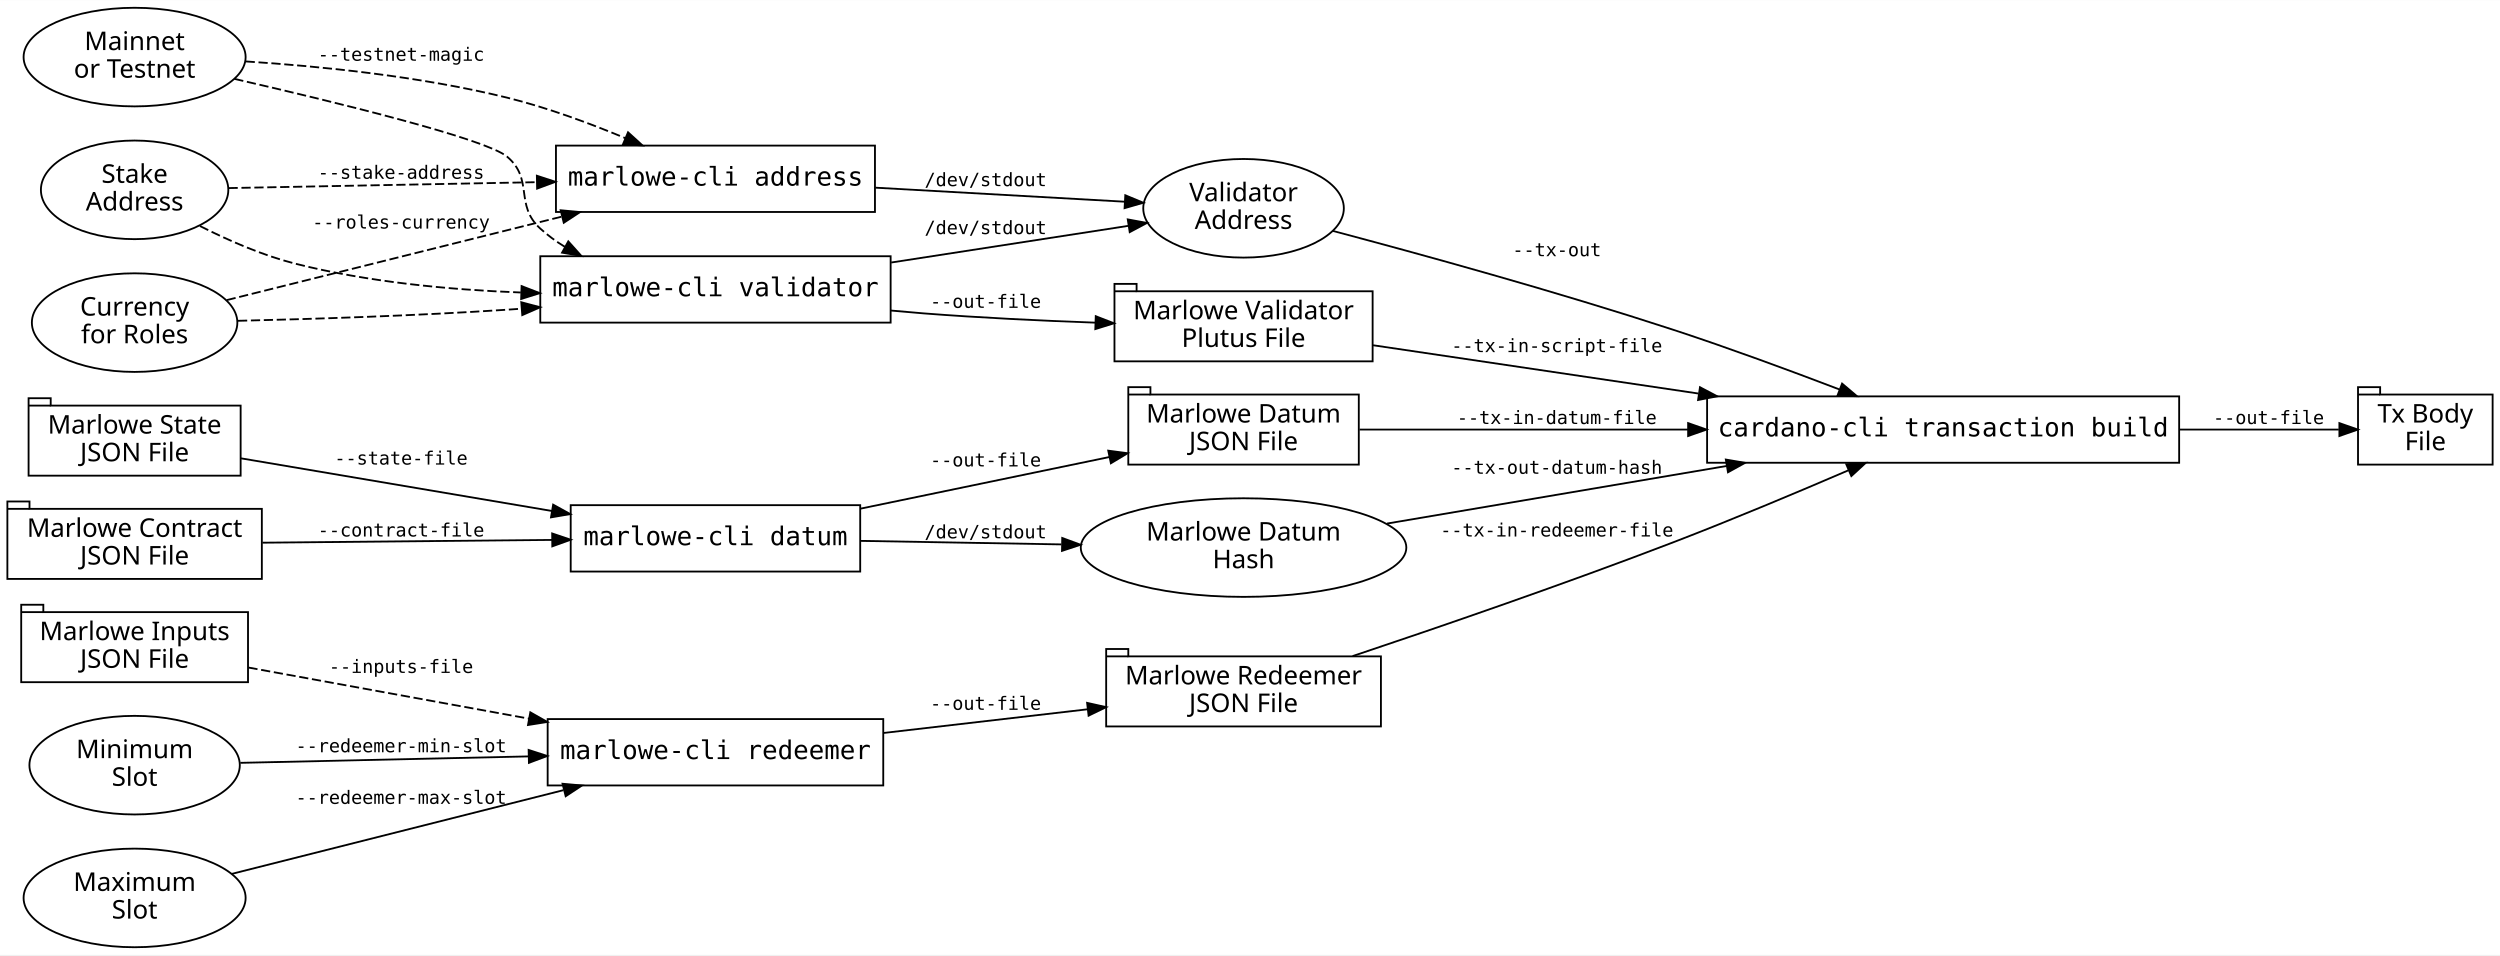
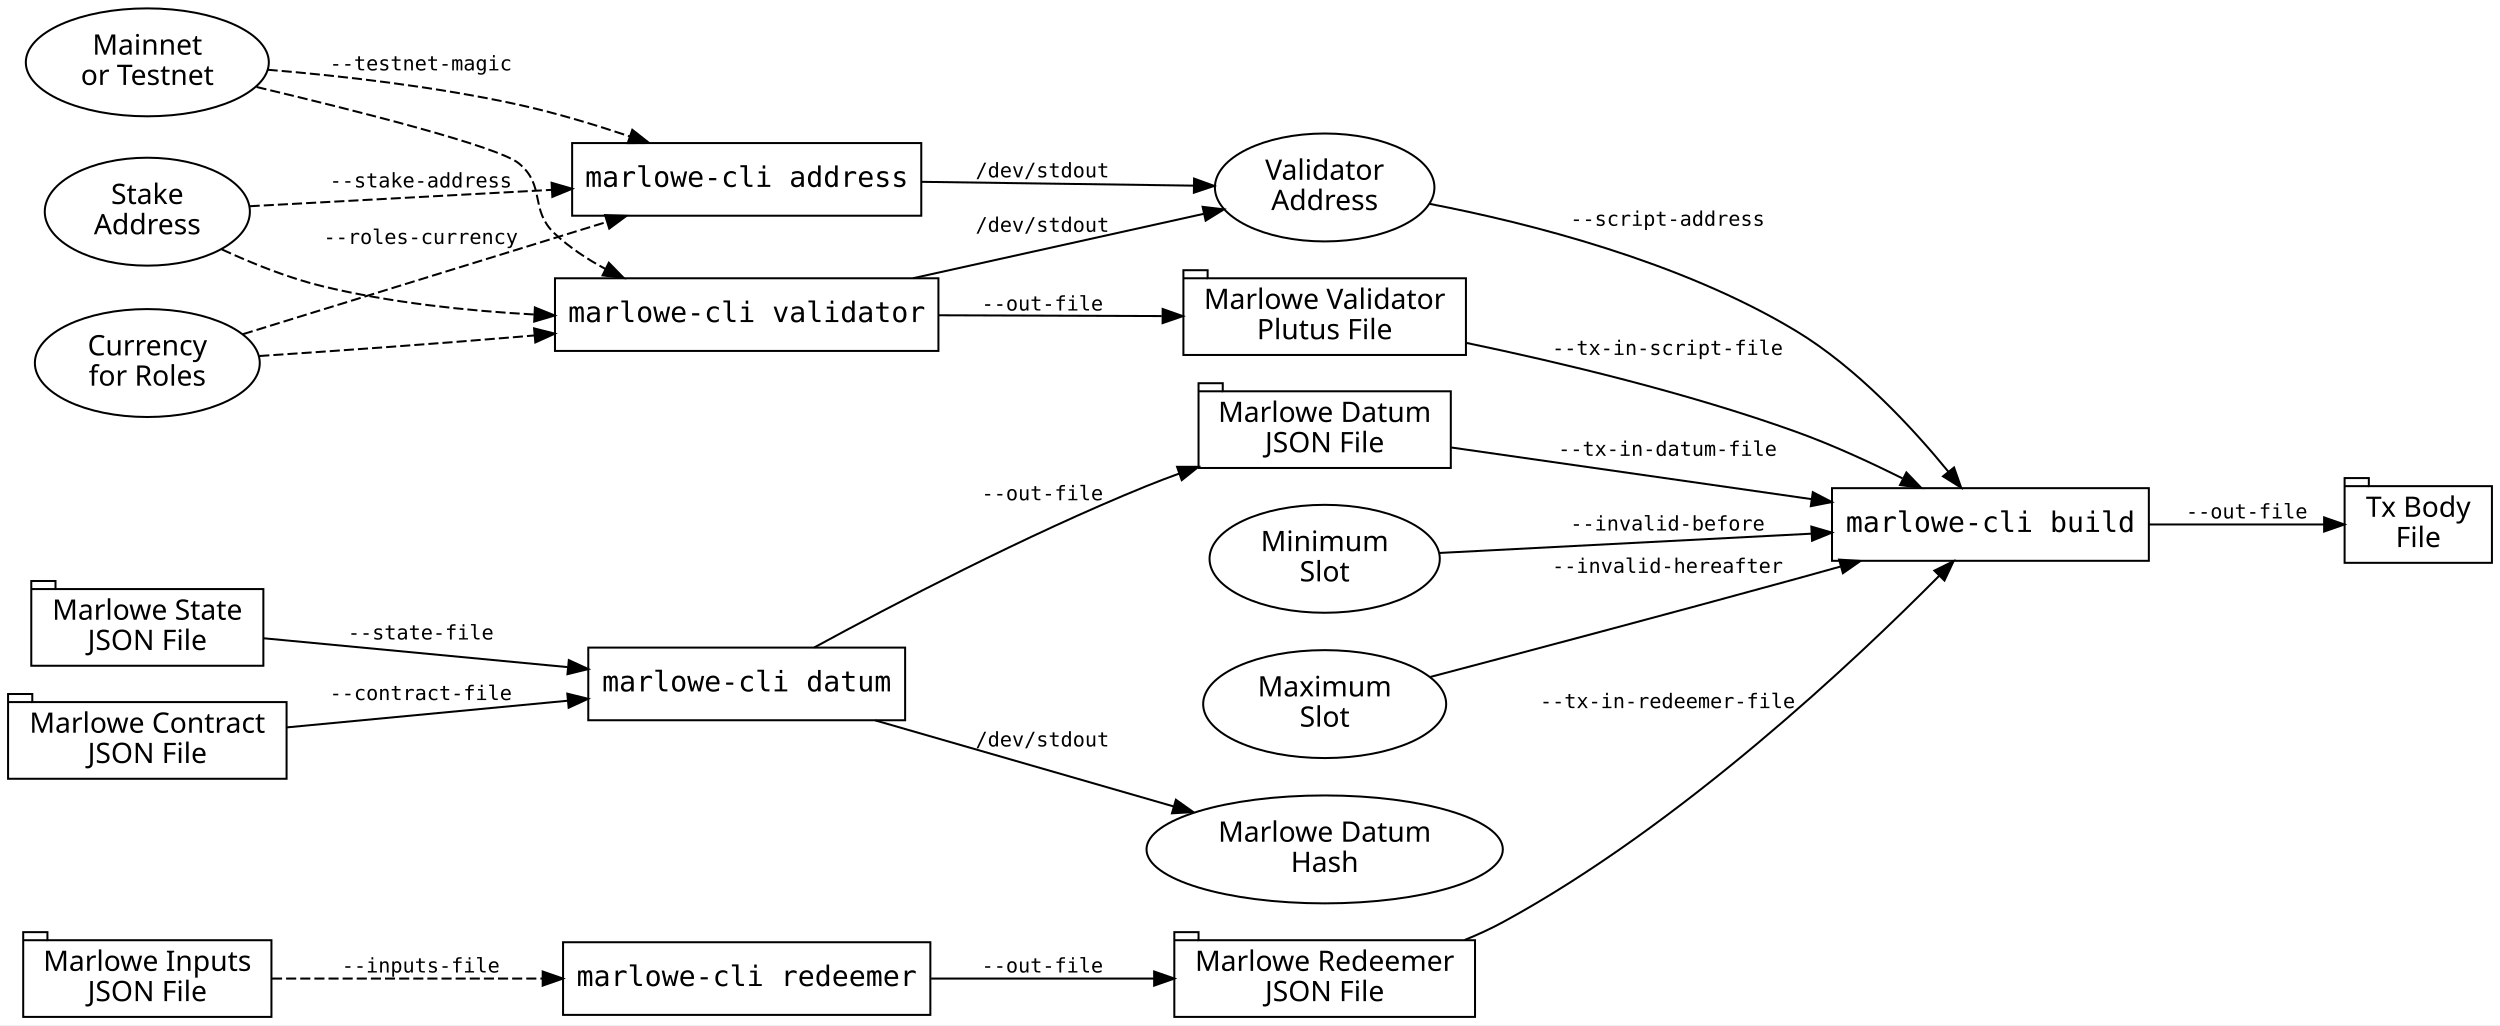
- <svg xmlns="http://www.w3.org/2000/svg" width="1356pt" height="518pt" viewBox="0.00 0.00 1355.78 517.74">
-   <g id="graph0" class="graph" transform="scale(1 1) rotate(0) translate(4 513.74)">
-     <polygon fill="white" stroke="transparent" points="-4,4 -4,-513.74 1351.78,-513.74 1351.78,4 -4,4" />
+ <svg xmlns="http://www.w3.org/2000/svg" width="1239pt" height="508pt" viewBox="0.00 0.00 1238.78 507.87">
+   <g id="graph0" class="graph" transform="scale(1 1) rotate(0) translate(4 503.87)">
+     <polygon fill="white" stroke="transparent" points="-4,4 -4,-503.87 1234.78,-503.87 1234.78,4 -4,4" />
    <g id="node1" class="node">
-       <ellipse fill="none" stroke="black" cx="69" cy="-482.87" rx="60.21" ry="26.74" />
-       <text text-anchor="middle" x="69" y="-486.67" font-family="Times-Roman" font-size="14.00">Mainnet</text>
-       <text text-anchor="middle" x="69" y="-471.67" font-family="Times-Roman" font-size="14.00">or Testnet</text>
+       <ellipse fill="none" stroke="black" cx="69" cy="-473" rx="60.21" ry="26.74" />
+       <text text-anchor="middle" x="69" y="-476.8" font-family="Times-Roman" font-size="14.00">Mainnet</text>
+       <text text-anchor="middle" x="69" y="-461.8" font-family="Times-Roman" font-size="14.00">or Testnet</text>
    </g>
    <g id="node4" class="node">
-       <polygon fill="none" stroke="black" points="470.5,-434.87 297.5,-434.87 297.5,-398.87 470.5,-398.87 470.5,-434.87" />
-       <text text-anchor="middle" x="384" y="-413.17" font-family="monospace" font-size="14.00">marlowe-cli address</text>
+       <polygon fill="none" stroke="black" points="452.5,-433 279.5,-433 279.5,-397 452.5,-397 452.5,-433" />
+       <text text-anchor="middle" x="366" y="-411.3" font-family="monospace" font-size="14.00">marlowe-cli address</text>
    </g>
    <g id="edge1" class="edge">
-       <path fill="none" stroke="black" stroke-dasharray="5,2" d="M129.21,-480.52C169.63,-477.91 224.13,-472.42 271,-460.87 292.62,-455.54 315.64,-447.03 335.16,-438.9" />
-       <polygon fill="black" stroke="black" points="336.6,-442.09 344.44,-434.96 333.87,-435.65 336.6,-442.09" />
-       <text text-anchor="middle" x="213.5" y="-480.87" font-family="monospace" font-size="10.00">--testnet-magic</text>
+       <path fill="none" stroke="black" stroke-dasharray="5,2" d="M128.61,-469.34C164.77,-466.33 211.93,-461.04 253,-452 271.22,-447.99 290.67,-442.14 308.15,-436.28" />
+       <polygon fill="black" stroke="black" points="309.31,-439.58 317.64,-433.03 307.04,-432.96 309.31,-439.58" />
+       <text text-anchor="middle" x="204.5" y="-469" font-family="monospace" font-size="10.00">--testnet-magic</text>
    </g>
    <g id="node6" class="node">
-       <polygon fill="none" stroke="black" points="479,-374.87 289,-374.87 289,-338.87 479,-338.87 479,-374.87" />
-       <text text-anchor="middle" x="384" y="-353.17" font-family="monospace" font-size="14.00">marlowe-cli validator</text>
+       <polygon fill="none" stroke="black" points="461,-366 271,-366 271,-330 461,-330 461,-366" />
+       <text text-anchor="middle" x="366" y="-344.3" font-family="monospace" font-size="14.00">marlowe-cli validator</text>
    </g>
    <g id="edge5" class="edge">
-       <path fill="none" stroke="black" stroke-dasharray="5,2" d="M123.06,-471.07C178.67,-458.31 259.55,-438.52 271,-428.87 285.6,-416.57 274.88,-402.71 289,-389.87 293.08,-386.16 297.6,-382.86 302.39,-379.93" />
-       <polygon fill="black" stroke="black" points="304.19,-382.94 311.26,-375.05 300.81,-376.81 304.19,-382.94" />
+       <path fill="none" stroke="black" stroke-dasharray="5,2" d="M123.11,-460.79C173.41,-448.86 242.73,-431.32 253,-423 266.59,-411.98 258.19,-399.91 271,-388 278.31,-381.21 286.94,-375.47 295.96,-370.65" />
+       <polygon fill="black" stroke="black" points="297.68,-373.7 305.09,-366.13 294.57,-367.43 297.68,-373.7" />
    </g>
    <g id="node2" class="node">
-       <ellipse fill="none" stroke="black" cx="69" cy="-410.87" rx="50.82" ry="26.74" />
-       <text text-anchor="middle" x="69" y="-414.67" font-family="Times-Roman" font-size="14.00">Stake</text>
-       <text text-anchor="middle" x="69" y="-399.67" font-family="Times-Roman" font-size="14.00">Address</text>
+       <ellipse fill="none" stroke="black" cx="69" cy="-399" rx="50.82" ry="26.74" />
+       <text text-anchor="middle" x="69" y="-402.8" font-family="Times-Roman" font-size="14.00">Stake</text>
+       <text text-anchor="middle" x="69" y="-387.8" font-family="Times-Roman" font-size="14.00">Address</text>
    </g>
    <g id="edge2" class="edge">
-       <path fill="none" stroke="black" stroke-dasharray="5,2" d="M119.94,-411.83C164.79,-412.69 231.86,-413.97 287.06,-415.03" />
-       <polygon fill="black" stroke="black" points="287.15,-418.53 297.22,-415.23 287.28,-411.53 287.15,-418.53" />
-       <text text-anchor="middle" x="213.5" y="-416.87" font-family="monospace" font-size="10.00">--stake-address</text>
+       <path fill="none" stroke="black" stroke-dasharray="5,2" d="M119.71,-401.7C160.5,-403.91 219.44,-407.11 269.32,-409.81" />
+       <polygon fill="black" stroke="black" points="269.32,-413.32 279.49,-410.36 269.7,-406.33 269.32,-413.32" />
+       <text text-anchor="middle" x="204.5" y="-411" font-family="monospace" font-size="10.00">--stake-address</text>
    </g>
    <g id="edge6" class="edge">
-       <path fill="none" stroke="black" stroke-dasharray="5,2" d="M104.46,-391.24C119.76,-383.48 138.28,-375.37 156,-370.87 195.26,-360.91 239.51,-356.68 278.44,-355.2" />
-       <polygon fill="black" stroke="black" points="278.86,-358.68 288.74,-354.86 278.63,-351.69 278.86,-358.68" />
+       <path fill="none" stroke="black" stroke-dasharray="5,2" d="M105.89,-380.32C120.96,-373.34 138.93,-366.11 156,-362 189.48,-353.93 226.79,-349.91 260.52,-348.06" />
+       <polygon fill="black" stroke="black" points="261.04,-351.53 270.86,-347.55 260.7,-344.54 261.04,-351.53" />
    </g>
    <g id="node3" class="node">
-       <ellipse fill="none" stroke="black" cx="69" cy="-338.87" rx="55.72" ry="26.74" />
-       <text text-anchor="middle" x="69" y="-342.67" font-family="Times-Roman" font-size="14.00">Currency</text>
-       <text text-anchor="middle" x="69" y="-327.67" font-family="Times-Roman" font-size="14.00">for Roles</text>
+       <ellipse fill="none" stroke="black" cx="69" cy="-324" rx="55.72" ry="26.74" />
+       <text text-anchor="middle" x="69" y="-327.8" font-family="Times-Roman" font-size="14.00">Currency</text>
+       <text text-anchor="middle" x="69" y="-312.8" font-family="Times-Roman" font-size="14.00">for Roles</text>
    </g>
    <g id="edge3" class="edge">
-       <path fill="none" stroke="black" stroke-dasharray="5,2" d="M118.91,-351.06C167.5,-363.17 242.93,-381.96 300.75,-396.37" />
-       <polygon fill="black" stroke="black" points="300.05,-399.81 310.6,-398.83 301.74,-393.01 300.05,-399.81" />
-       <text text-anchor="middle" x="213.5" y="-389.87" font-family="monospace" font-size="10.00">--roles-currency</text>
+       <path fill="none" stroke="black" stroke-dasharray="5,2" d="M116.42,-338.32C164.86,-353.26 241.34,-376.85 296.68,-393.93" />
+       <polygon fill="black" stroke="black" points="295.82,-397.32 306.41,-396.93 297.89,-390.63 295.82,-397.32" />
+       <text text-anchor="middle" x="204.5" y="-383" font-family="monospace" font-size="10.00">--roles-currency</text>
    </g>
    <g id="edge7" class="edge">
-       <path fill="none" stroke="black" stroke-dasharray="5,2" d="M125.07,-339.85C165.49,-340.8 221.7,-342.59 271,-345.87 273.56,-346.04 276.15,-346.22 278.76,-346.41" />
-       <polygon fill="black" stroke="black" points="278.69,-349.92 288.93,-347.2 279.23,-342.94 278.69,-349.92" />
+       <path fill="none" stroke="black" stroke-dasharray="5,2" d="M124.48,-327.48C160.89,-329.91 209.84,-333.35 253,-337 255.56,-337.22 258.14,-337.44 260.75,-337.67" />
+       <polygon fill="black" stroke="black" points="260.64,-341.17 270.91,-338.57 261.26,-334.2 260.64,-341.17" />
    </g>
    <g id="node5" class="node">
-       <ellipse fill="none" stroke="black" cx="670.39" cy="-400.87" rx="54.39" ry="26.74" />
-       <text text-anchor="middle" x="670.39" y="-404.67" font-family="Times-Roman" font-size="14.00">Validator</text>
-       <text text-anchor="middle" x="670.39" y="-389.67" font-family="Times-Roman" font-size="14.00">Address</text>
+       <ellipse fill="none" stroke="black" cx="652.39" cy="-411" rx="54.39" ry="26.74" />
+       <text text-anchor="middle" x="652.39" y="-414.8" font-family="Times-Roman" font-size="14.00">Validator</text>
+       <text text-anchor="middle" x="652.39" y="-399.8" font-family="Times-Roman" font-size="14.00">Address</text>
    </g>
    <g id="edge4" class="edge">
-       <path fill="none" stroke="black" d="M470.71,-412.05C514.19,-409.6 566.09,-406.68 605.93,-404.44" />
-       <polygon fill="black" stroke="black" points="606.26,-407.93 616.05,-403.87 605.87,-400.94 606.26,-407.93" />
-       <text text-anchor="middle" x="530.5" y="-412.87" font-family="monospace" font-size="10.00">/dev/stdout</text>
+       <path fill="none" stroke="black" d="M452.71,-413.79C496.04,-413.18 547.73,-412.46 587.52,-411.9" />
+       <polygon fill="black" stroke="black" points="587.68,-415.4 597.63,-411.76 587.58,-408.4 587.68,-415.4" />
+       <text text-anchor="middle" x="512.5" y="-416" font-family="monospace" font-size="10.00">/dev/stdout</text>
    </g>
    <g id="node18" class="node">
-       <polygon fill="none" stroke="black" points="1177.78,-298.87 921.78,-298.87 921.78,-262.87 1177.78,-262.87 1177.78,-298.87" />
-       <text text-anchor="middle" x="1049.78" y="-277.17" font-family="monospace" font-size="14.00">cardano-cli transaction build</text>
+       <polygon fill="none" stroke="black" points="1060.78,-262 903.78,-262 903.78,-226 1060.78,-226 1060.78,-262" />
+       <text text-anchor="middle" x="982.28" y="-240.3" font-family="monospace" font-size="14.00">marlowe-cli build</text>
+     </g>
+     <g id="edge16" class="edge">
+       <path fill="none" stroke="black" d="M704.38,-402.87C753.54,-393.38 828.68,-374.4 885.78,-340 916.13,-321.71 943.85,-291.67 961.51,-270.07" />
+       <polygon fill="black" stroke="black" points="964.26,-272.24 967.77,-262.24 958.79,-267.86 964.26,-272.24" />
+       <text text-anchor="middle" x="822.28" y="-392" font-family="monospace" font-size="10.00">--script-address</text>
+     </g>
+     <g id="edge8" class="edge">
+       <path fill="none" stroke="black" d="M448.49,-366.05C494.44,-376.23 550.79,-388.71 592.44,-397.94" />
+       <polygon fill="black" stroke="black" points="591.91,-401.41 602.43,-400.15 593.42,-394.57 591.91,-401.41" />
+       <text text-anchor="middle" x="512.5" y="-389" font-family="monospace" font-size="10.00">/dev/stdout</text>
+     </g>
+     <g id="node7" class="node">
+       <polygon fill="none" stroke="black" points="722.39,-366 594.39,-366 594.39,-370 582.39,-370 582.39,-328 722.39,-328 722.39,-366" />
+       <polyline fill="none" stroke="black" points="582.39,-366 594.39,-366 " />
+       <text text-anchor="middle" x="652.39" y="-350.8" font-family="Times-Roman" font-size="14.00">Marlowe Validator</text>
+       <text text-anchor="middle" x="652.39" y="-335.8" font-family="Times-Roman" font-size="14.00">Plutus File</text>
+     </g>
+     <g id="edge9" class="edge">
+       <path fill="none" stroke="black" d="M461.3,-347.67C497.05,-347.54 537.38,-347.4 571.66,-347.28" />
+       <polygon fill="black" stroke="black" points="572.11,-350.78 582.09,-347.24 572.08,-343.78 572.11,-350.78" />
+       <text text-anchor="middle" x="512.5" y="-350" font-family="monospace" font-size="10.00">--out-file</text>
+     </g>
+     <g id="edge17" class="edge">
+       <path fill="none" stroke="black" d="M722.63,-333.97C769.43,-324.2 832.21,-309.23 885.78,-290 903.59,-283.61 922.49,-274.93 938.75,-266.83" />
+       <polygon fill="black" stroke="black" points="940.64,-269.79 947.98,-262.15 937.48,-263.55 940.64,-269.79" />
+       <text text-anchor="middle" x="822.28" y="-328" font-family="monospace" font-size="10.00">--tx-in-script-file</text>
+     </g>
+     <g id="node8" class="node">
+       <polygon fill="none" stroke="black" points="138,-156 12,-156 12,-160 0,-160 0,-118 138,-118 138,-156" />
+       <polyline fill="none" stroke="black" points="0,-156 12,-156 " />
+       <text text-anchor="middle" x="69" y="-140.8" font-family="Times-Roman" font-size="14.00">Marlowe Contract</text>
+       <text text-anchor="middle" x="69" y="-125.8" font-family="Times-Roman" font-size="14.00">JSON File</text>
+     </g>
+     <g id="node10" class="node">
+       <polygon fill="none" stroke="black" points="444.5,-183 287.5,-183 287.5,-147 444.5,-147 444.5,-183" />
+       <text text-anchor="middle" x="366" y="-161.3" font-family="monospace" font-size="14.00">marlowe-cli datum</text>
+     </g>
+     <g id="edge10" class="edge">
+       <path fill="none" stroke="black" d="M138.05,-143.46C179.41,-147.38 232.65,-152.44 277.17,-156.66" />
+       <polygon fill="black" stroke="black" points="277.11,-160.17 287.4,-157.63 277.78,-153.21 277.11,-160.17" />
+       <text text-anchor="middle" x="204.5" y="-157" font-family="monospace" font-size="10.00">--contract-file</text>
+     </g>
+     <g id="node9" class="node">
+       <polygon fill="none" stroke="black" points="126.5,-212 23.5,-212 23.5,-216 11.5,-216 11.5,-174 126.5,-174 126.5,-212" />
+       <polyline fill="none" stroke="black" points="11.5,-212 23.5,-212 " />
+       <text text-anchor="middle" x="69" y="-196.8" font-family="Times-Roman" font-size="14.00">Marlowe State</text>
+       <text text-anchor="middle" x="69" y="-181.8" font-family="Times-Roman" font-size="14.00">JSON File</text>
+     </g>
+     <g id="edge11" class="edge">
+       <path fill="none" stroke="black" d="M126.53,-187.63C169.17,-183.59 228.45,-177.96 277.24,-173.33" />
+       <polygon fill="black" stroke="black" points="277.86,-176.79 287.48,-172.36 277.19,-169.82 277.86,-176.79" />
+       <text text-anchor="middle" x="204.5" y="-187" font-family="monospace" font-size="10.00">--state-file</text>
+     </g>
+     <g id="node11" class="node">
+       <polygon fill="none" stroke="black" points="714.89,-310 601.89,-310 601.89,-314 589.89,-314 589.89,-272 714.89,-272 714.89,-310" />
+       <polyline fill="none" stroke="black" points="589.89,-310 601.89,-310 " />
+       <text text-anchor="middle" x="652.39" y="-294.8" font-family="Times-Roman" font-size="14.00">Marlowe Datum</text>
+       <text text-anchor="middle" x="652.39" y="-279.8" font-family="Times-Roman" font-size="14.00">JSON File</text>
+     </g>
+     <g id="edge12" class="edge">
+       <path fill="none" stroke="black" d="M399.41,-183.03C437.89,-203.98 504.37,-238.78 564,-263 569.3,-265.15 574.82,-267.25 580.41,-269.27" />
+       <polygon fill="black" stroke="black" points="579.26,-272.57 589.85,-272.58 581.58,-265.97 579.26,-272.57" />
+       <text text-anchor="middle" x="512.5" y="-256" font-family="monospace" font-size="10.00">--out-file</text>
+     </g>
+     <g id="node12" class="node">
+       <ellipse fill="none" stroke="black" cx="652.39" cy="-83" rx="88.28" ry="26.74" />
+       <text text-anchor="middle" x="652.39" y="-86.8" font-family="Times-Roman" font-size="14.00">Marlowe Datum</text>
+       <text text-anchor="middle" x="652.39" y="-71.8" font-family="Times-Roman" font-size="14.00">Hash</text>
+     </g>
+     <g id="edge13" class="edge">
+       <path fill="none" stroke="black" d="M429.76,-146.9C473.35,-134.34 531.59,-117.54 577.43,-104.32" />
+       <polygon fill="black" stroke="black" points="578.67,-107.61 587.31,-101.48 576.73,-100.88 578.67,-107.61" />
+       <text text-anchor="middle" x="512.5" y="-134" font-family="monospace" font-size="10.00">/dev/stdout</text>
    </g>
    <g id="edge18" class="edge">
-       <path fill="none" stroke="black" d="M718.9,-388.57C766.11,-376.06 840.41,-355.63 903.78,-334.87 933.67,-325.07 966.56,-312.94 993.45,-302.66" />
-       <polygon fill="black" stroke="black" points="994.99,-305.81 1003.07,-298.96 992.48,-299.28 994.99,-305.81" />
-       <text text-anchor="middle" x="840.28" y="-374.87" font-family="monospace" font-size="10.00">--tx-out</text>
-     </g>
-     <g id="edge8" class="edge">
-       <path fill="none" stroke="black" d="M479.3,-371.46C521.57,-378 570.23,-385.53 607.74,-391.33" />
-       <polygon fill="black" stroke="black" points="607.59,-394.85 618,-392.92 608.66,-387.93 607.59,-394.85" />
-       <text text-anchor="middle" x="530.5" y="-386.87" font-family="monospace" font-size="10.00">/dev/stdout</text>
-     </g>
-     <g id="node7" class="node">
-       <polygon fill="none" stroke="black" points="740.39,-355.87 612.39,-355.87 612.39,-359.87 600.39,-359.87 600.39,-317.87 740.39,-317.87 740.39,-355.87" />
-       <polyline fill="none" stroke="black" points="600.39,-355.87 612.39,-355.87 " />
-       <text text-anchor="middle" x="670.39" y="-340.67" font-family="Times-Roman" font-size="14.00">Marlowe Validator</text>
-       <text text-anchor="middle" x="670.39" y="-325.67" font-family="Times-Roman" font-size="14.00">Plutus File</text>
-     </g>
-     <g id="edge9" class="edge">
-       <path fill="none" stroke="black" d="M479.06,-345.43C485.12,-344.86 491.15,-344.33 497,-343.87 527.32,-341.5 560.7,-339.91 589.95,-338.85" />
-       <polygon fill="black" stroke="black" points="590.24,-342.34 600.12,-338.5 590,-335.35 590.24,-342.34" />
-       <text text-anchor="middle" x="530.5" y="-346.87" font-family="monospace" font-size="10.00">--out-file</text>
+       <path fill="none" stroke="black" d="M715.06,-282.16C765.46,-274.94 837.33,-264.63 893.7,-256.55" />
+       <polygon fill="black" stroke="black" points="894.27,-260.01 903.68,-255.12 893.28,-253.08 894.27,-260.01" />
+       <text text-anchor="middle" x="822.28" y="-278" font-family="monospace" font-size="10.00">--tx-in-datum-file</text>
+     </g>
+     <g id="node13" class="node">
+       <polygon fill="none" stroke="black" points="130.5,-38 19.5,-38 19.5,-42 7.5,-42 7.5,0 130.5,0 130.5,-38" />
+       <polyline fill="none" stroke="black" points="7.5,-38 19.5,-38 " />
+       <text text-anchor="middle" x="69" y="-22.8" font-family="Times-Roman" font-size="14.00">Marlowe Inputs</text>
+       <text text-anchor="middle" x="69" y="-7.8" font-family="Times-Roman" font-size="14.00">JSON File</text>
+     </g>
+     <g id="node16" class="node">
+       <polygon fill="none" stroke="black" points="457,-37 275,-37 275,-1 457,-1 457,-37" />
+       <text text-anchor="middle" x="366" y="-15.3" font-family="monospace" font-size="14.00">marlowe-cli redeemer</text>
+     </g>
+     <g id="edge14" class="edge">
+       <path fill="none" stroke="black" stroke-dasharray="5,2" d="M130.77,-19C169.34,-19 220.18,-19 264.64,-19" />
+       <polygon fill="black" stroke="black" points="264.91,-22.5 274.91,-19 264.91,-15.5 264.91,-22.5" />
+       <text text-anchor="middle" x="204.5" y="-22" font-family="monospace" font-size="10.00">--inputs-file</text>
+     </g>
+     <g id="node14" class="node">
+       <ellipse fill="none" stroke="black" cx="652.39" cy="-227" rx="57.05" ry="26.74" />
+       <text text-anchor="middle" x="652.39" y="-230.8" font-family="Times-Roman" font-size="14.00">Minimum</text>
+       <text text-anchor="middle" x="652.39" y="-215.8" font-family="Times-Roman" font-size="14.00">Slot</text>
+     </g>
+     <g id="edge20" class="edge">
+       <path fill="none" stroke="black" d="M709.38,-229.9C759.85,-232.52 834.89,-236.41 893.36,-239.44" />
+       <polygon fill="black" stroke="black" points="893.54,-242.96 903.71,-239.98 893.9,-235.97 893.54,-242.96" />
+       <text text-anchor="middle" x="822.28" y="-241" font-family="monospace" font-size="10.00">--invalid-before</text>
+     </g>
+     <g id="node15" class="node">
+       <ellipse fill="none" stroke="black" cx="652.39" cy="-155" rx="60.21" ry="26.74" />
+       <text text-anchor="middle" x="652.39" y="-158.8" font-family="Times-Roman" font-size="14.00">Maximum</text>
+       <text text-anchor="middle" x="652.39" y="-143.8" font-family="Times-Roman" font-size="14.00">Slot</text>
+     </g>
+     <g id="edge21" class="edge">
+       <path fill="none" stroke="black" d="M704.68,-168.45C751.8,-180.86 823.57,-199.91 885.78,-217 893,-218.98 900.52,-221.07 908.03,-223.17" />
+       <polygon fill="black" stroke="black" points="907.3,-226.6 917.87,-225.93 909.19,-219.86 907.3,-226.6" />
+       <text text-anchor="middle" x="822.28" y="-220" font-family="monospace" font-size="10.00">--invalid-hereafter</text>
+     </g>
+     <g id="node17" class="node">
+       <polygon fill="none" stroke="black" points="726.89,-38 589.89,-38 589.89,-42 577.89,-42 577.89,0 726.89,0 726.89,-38" />
+       <polyline fill="none" stroke="black" points="577.89,-38 589.89,-38 " />
+       <text text-anchor="middle" x="652.39" y="-22.8" font-family="Times-Roman" font-size="14.00">Marlowe Redeemer</text>
+       <text text-anchor="middle" x="652.39" y="-7.8" font-family="Times-Roman" font-size="14.00">JSON File</text>
+     </g>
+     <g id="edge15" class="edge">
+       <path fill="none" stroke="black" d="M457.37,-19C492.75,-19 533.09,-19 567.79,-19" />
+       <polygon fill="black" stroke="black" points="567.89,-22.5 577.89,-19 567.89,-15.5 567.89,-22.5" />
+       <text text-anchor="middle" x="512.5" y="-22" font-family="monospace" font-size="10.00">--out-file</text>
    </g>
    <g id="edge19" class="edge">
-       <path fill="none" stroke="black" d="M740.61,-326.6C789.89,-319.29 857.64,-309.23 917.07,-300.41" />
-       <polygon fill="black" stroke="black" points="917.92,-303.83 927.3,-298.9 916.89,-296.9 917.92,-303.83" />
-       <text text-anchor="middle" x="840.28" y="-322.87" font-family="monospace" font-size="10.00">--tx-in-script-file</text>
-     </g>
-     <g id="node8" class="node">
-       <polygon fill="none" stroke="black" points="138,-237.87 12,-237.87 12,-241.87 0,-241.87 0,-199.87 138,-199.87 138,-237.87" />
-       <polyline fill="none" stroke="black" points="0,-237.87 12,-237.87 " />
-       <text text-anchor="middle" x="69" y="-222.67" font-family="Times-Roman" font-size="14.00">Marlowe Contract</text>
-       <text text-anchor="middle" x="69" y="-207.67" font-family="Times-Roman" font-size="14.00">JSON File</text>
-     </g>
-     <g id="node10" class="node">
-       <polygon fill="none" stroke="black" points="462.5,-239.87 305.5,-239.87 305.5,-203.87 462.5,-203.87 462.5,-239.87" />
-       <text text-anchor="middle" x="384" y="-218.17" font-family="monospace" font-size="14.00">marlowe-cli datum</text>
-     </g>
-     <g id="edge10" class="edge">
-       <path fill="none" stroke="black" d="M138.3,-219.52C184.41,-219.97 245.69,-220.55 295.39,-221.03" />
-       <polygon fill="black" stroke="black" points="295.45,-224.53 305.48,-221.13 295.52,-217.53 295.45,-224.53" />
-       <text text-anchor="middle" x="213.5" y="-222.87" font-family="monospace" font-size="10.00">--contract-file</text>
-     </g>
-     <g id="node9" class="node">
-       <polygon fill="none" stroke="black" points="126.5,-293.87 23.5,-293.87 23.5,-297.87 11.5,-297.87 11.5,-255.87 126.5,-255.87 126.5,-293.87" />
-       <polyline fill="none" stroke="black" points="11.5,-293.87 23.5,-293.87 " />
-       <text text-anchor="middle" x="69" y="-278.67" font-family="Times-Roman" font-size="14.00">Marlowe State</text>
-       <text text-anchor="middle" x="69" y="-263.67" font-family="Times-Roman" font-size="14.00">JSON File</text>
-     </g>
-     <g id="edge11" class="edge">
-       <path fill="none" stroke="black" d="M126.68,-265.27C173.7,-257.31 241.35,-245.86 295.34,-236.71" />
-       <polygon fill="black" stroke="black" points="295.98,-240.16 305.25,-235.03 294.81,-233.25 295.98,-240.16" />
-       <text text-anchor="middle" x="213.5" y="-261.87" font-family="monospace" font-size="10.00">--state-file</text>
-     </g>
-     <g id="node11" class="node">
-       <polygon fill="none" stroke="black" points="732.89,-299.87 619.89,-299.87 619.89,-303.87 607.89,-303.87 607.89,-261.87 732.89,-261.87 732.89,-299.87" />
-       <polyline fill="none" stroke="black" points="607.89,-299.87 619.89,-299.87 " />
-       <text text-anchor="middle" x="670.39" y="-284.67" font-family="Times-Roman" font-size="14.00">Marlowe Datum</text>
-       <text text-anchor="middle" x="670.39" y="-269.67" font-family="Times-Roman" font-size="14.00">JSON File</text>
-     </g>
-     <g id="edge12" class="edge">
-       <path fill="none" stroke="black" d="M462.71,-237.99C504.8,-246.72 556.44,-257.44 597.58,-265.97" />
-       <polygon fill="black" stroke="black" points="597.02,-269.43 607.53,-268.04 598.45,-262.58 597.02,-269.43" />
-       <text text-anchor="middle" x="530.5" y="-260.87" font-family="monospace" font-size="10.00">--out-file</text>
-     </g>
-     <g id="node12" class="node">
-       <ellipse fill="none" stroke="black" cx="670.39" cy="-216.87" rx="88.28" ry="26.74" />
-       <text text-anchor="middle" x="670.39" y="-220.67" font-family="Times-Roman" font-size="14.00">Marlowe Datum</text>
-       <text text-anchor="middle" x="670.39" y="-205.67" font-family="Times-Roman" font-size="14.00">Hash</text>
-     </g>
-     <g id="edge13" class="edge">
-       <path fill="none" stroke="black" d="M462.71,-220.5C496.31,-219.91 536.01,-219.22 571.59,-218.59" />
-       <polygon fill="black" stroke="black" points="572.06,-222.08 582,-218.41 571.94,-215.08 572.06,-222.08" />
-       <text text-anchor="middle" x="530.5" y="-221.87" font-family="monospace" font-size="10.00">/dev/stdout</text>
-     </g>
-     <g id="edge20" class="edge">
-       <path fill="none" stroke="black" d="M733.28,-280.87C781.52,-280.87 850.32,-280.87 911.38,-280.87" />
-       <polygon fill="black" stroke="black" points="911.49,-284.37 921.49,-280.87 911.49,-277.37 911.49,-284.37" />
-       <text text-anchor="middle" x="840.28" y="-283.87" font-family="monospace" font-size="10.00">--tx-in-datum-file</text>
+       <path fill="none" stroke="black" d="M721.71,-38.1C728.3,-40.76 734.76,-43.73 740.78,-47 828.93,-94.95 915.89,-177.16 956.9,-218.58" />
+       <polygon fill="black" stroke="black" points="954.51,-221.14 964.01,-225.82 959.5,-216.23 954.51,-221.14" />
+       <text text-anchor="middle" x="822.28" y="-153" font-family="monospace" font-size="10.00">--tx-in-redeemer-file</text>
+     </g>
+     <g id="node19" class="node">
+       <polygon fill="none" stroke="black" points="1230.78,-263 1169.78,-263 1169.78,-267 1157.78,-267 1157.78,-225 1230.78,-225 1230.78,-263" />
+       <polyline fill="none" stroke="black" points="1157.78,-263 1169.78,-263 " />
+       <text text-anchor="middle" x="1194.28" y="-247.8" font-family="Times-Roman" font-size="14.00">Tx Body</text>
+       <text text-anchor="middle" x="1194.28" y="-232.8" font-family="Times-Roman" font-size="14.00">File</text>
    </g>
    <g id="edge22" class="edge">
-       <path fill="none" stroke="black" d="M748.21,-229.9C801.19,-238.88 872.58,-250.99 932.49,-261.15" />
-       <polygon fill="black" stroke="black" points="931.94,-264.61 942.38,-262.83 933.11,-257.7 931.94,-264.61" />
-       <text text-anchor="middle" x="840.28" y="-256.87" font-family="monospace" font-size="10.00">--tx-out-datum-hash</text>
-     </g>
-     <g id="node13" class="node">
-       <polygon fill="none" stroke="black" points="130.5,-181.87 19.5,-181.87 19.5,-185.87 7.5,-185.87 7.5,-143.87 130.5,-143.87 130.5,-181.87" />
-       <polyline fill="none" stroke="black" points="7.5,-181.87 19.5,-181.87 " />
-       <text text-anchor="middle" x="69" y="-166.67" font-family="Times-Roman" font-size="14.00">Marlowe Inputs</text>
-       <text text-anchor="middle" x="69" y="-151.67" font-family="Times-Roman" font-size="14.00">JSON File</text>
-     </g>
-     <g id="node16" class="node">
-       <polygon fill="none" stroke="black" points="475,-123.87 293,-123.87 293,-87.87 475,-87.87 475,-123.87" />
-       <text text-anchor="middle" x="384" y="-102.17" font-family="monospace" font-size="14.00">marlowe-cli redeemer</text>
-     </g>
-     <g id="edge14" class="edge">
-       <path fill="none" stroke="black" stroke-dasharray="5,2" d="M130.72,-151.81C173.89,-143.95 232.85,-133.21 282.92,-124.1" />
-       <polygon fill="black" stroke="black" points="283.6,-127.53 292.81,-122.3 282.34,-120.64 283.6,-127.53" />
-       <text text-anchor="middle" x="213.5" y="-148.87" font-family="monospace" font-size="10.00">--inputs-file</text>
-     </g>
-     <g id="node14" class="node">
-       <ellipse fill="none" stroke="black" cx="69" cy="-98.87" rx="57.05" ry="26.74" />
-       <text text-anchor="middle" x="69" y="-102.67" font-family="Times-Roman" font-size="14.00">Minimum</text>
-       <text text-anchor="middle" x="69" y="-87.67" font-family="Times-Roman" font-size="14.00">Slot</text>
-     </g>
-     <g id="edge15" class="edge">
-       <path fill="none" stroke="black" d="M126.32,-100.13C169.72,-101.1 230.84,-102.47 282.56,-103.62" />
-       <polygon fill="black" stroke="black" points="282.69,-107.13 292.77,-103.85 282.85,-100.13 282.69,-107.13" />
-       <text text-anchor="middle" x="213.5" y="-105.87" font-family="monospace" font-size="10.00">--redeemer-min-slot</text>
-     </g>
-     <g id="node15" class="node">
-       <ellipse fill="none" stroke="black" cx="69" cy="-26.87" rx="60.21" ry="26.74" />
-       <text text-anchor="middle" x="69" y="-30.67" font-family="Times-Roman" font-size="14.00">Maximum</text>
-       <text text-anchor="middle" x="69" y="-15.67" font-family="Times-Roman" font-size="14.00">Slot</text>
-     </g>
-     <g id="edge16" class="edge">
-       <path fill="none" stroke="black" d="M121.69,-39.92C170.58,-52.26 244.74,-70.97 301.58,-85.32" />
-       <polygon fill="black" stroke="black" points="301.07,-88.8 311.62,-87.85 302.78,-82.01 301.07,-88.8" />
-       <text text-anchor="middle" x="213.5" y="-77.87" font-family="monospace" font-size="10.00">--redeemer-max-slot</text>
-     </g>
-     <g id="node17" class="node">
-       <polygon fill="none" stroke="black" points="744.89,-157.87 607.89,-157.87 607.89,-161.87 595.89,-161.87 595.89,-119.87 744.89,-119.87 744.89,-157.87" />
-       <polyline fill="none" stroke="black" points="595.89,-157.87 607.89,-157.87 " />
-       <text text-anchor="middle" x="670.39" y="-142.67" font-family="Times-Roman" font-size="14.00">Marlowe Redeemer</text>
-       <text text-anchor="middle" x="670.39" y="-127.67" font-family="Times-Roman" font-size="14.00">JSON File</text>
-     </g>
-     <g id="edge17" class="edge">
-       <path fill="none" stroke="black" d="M475.37,-116.36C510.75,-120.46 551.09,-125.14 585.79,-129.17" />
-       <polygon fill="black" stroke="black" points="585.55,-132.66 595.89,-130.34 586.36,-125.71 585.55,-132.66" />
-       <text text-anchor="middle" x="530.5" y="-128.87" font-family="monospace" font-size="10.00">--out-file</text>
-     </g>
-     <g id="edge21" class="edge">
-       <path fill="none" stroke="black" d="M729.53,-158.01C776.76,-173.82 844.95,-197.27 903.78,-219.87 935.48,-232.05 970.59,-246.79 998.32,-258.73" />
-       <polygon fill="black" stroke="black" points="997.24,-262.07 1007.81,-262.82 1000.01,-255.64 997.24,-262.07" />
-       <text text-anchor="middle" x="840.28" y="-222.87" font-family="monospace" font-size="10.00">--tx-in-redeemer-file</text>
-     </g>
-     <g id="node19" class="node">
-       <polygon fill="none" stroke="black" points="1347.78,-299.87 1286.78,-299.87 1286.78,-303.87 1274.78,-303.87 1274.78,-261.87 1347.78,-261.87 1347.78,-299.87" />
-       <polyline fill="none" stroke="black" points="1274.78,-299.87 1286.78,-299.87 " />
-       <text text-anchor="middle" x="1311.28" y="-284.67" font-family="Times-Roman" font-size="14.00">Tx Body</text>
-       <text text-anchor="middle" x="1311.28" y="-269.67" font-family="Times-Roman" font-size="14.00">File</text>
-     </g>
-     <g id="edge23" class="edge">
-       <path fill="none" stroke="black" d="M1177.87,-280.87C1208.85,-280.87 1240.04,-280.87 1264.36,-280.87" />
-       <polygon fill="black" stroke="black" points="1264.68,-284.37 1274.68,-280.87 1264.68,-277.37 1264.68,-284.37" />
-       <text text-anchor="middle" x="1226.28" y="-283.87" font-family="monospace" font-size="10.00">--out-file</text>
+       <path fill="none" stroke="black" d="M1060.88,-244C1090.04,-244 1122.24,-244 1147.58,-244" />
+       <polygon fill="black" stroke="black" points="1147.63,-247.5 1157.63,-244 1147.63,-240.5 1147.63,-247.5" />
+       <text text-anchor="middle" x="1109.28" y="-247" font-family="monospace" font-size="10.00">--out-file</text>
    </g>
  </g>
</svg>
